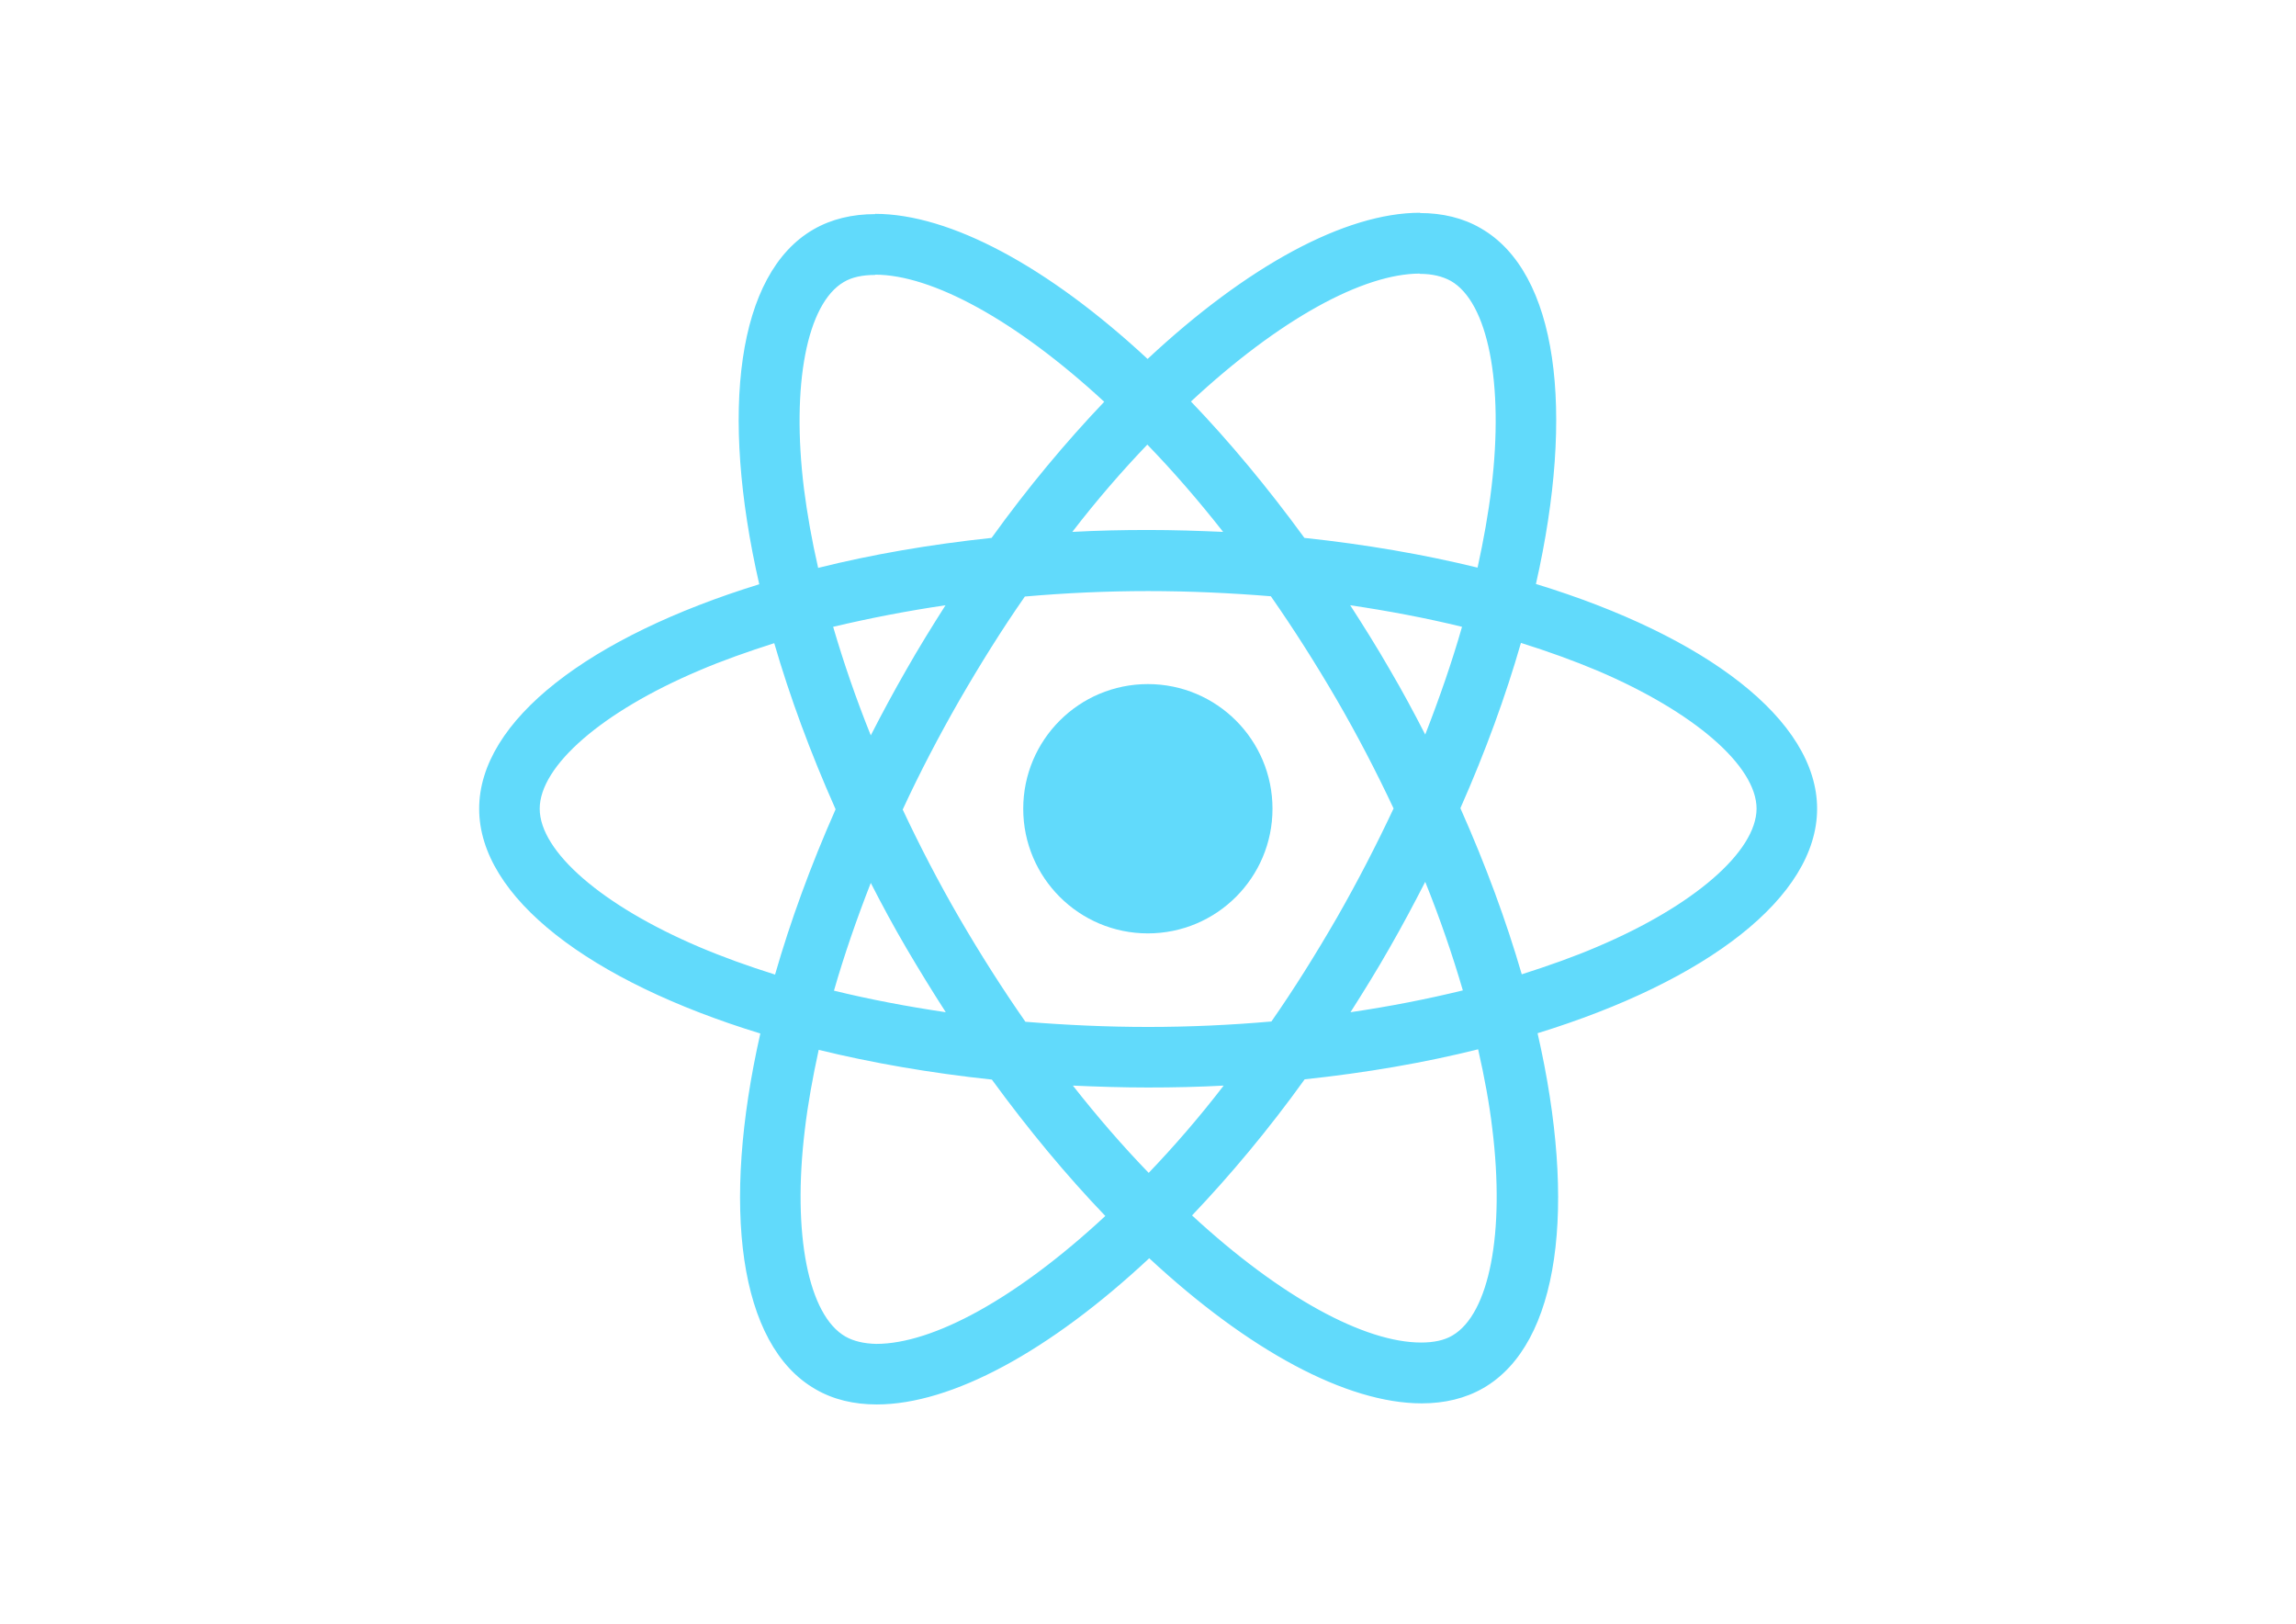
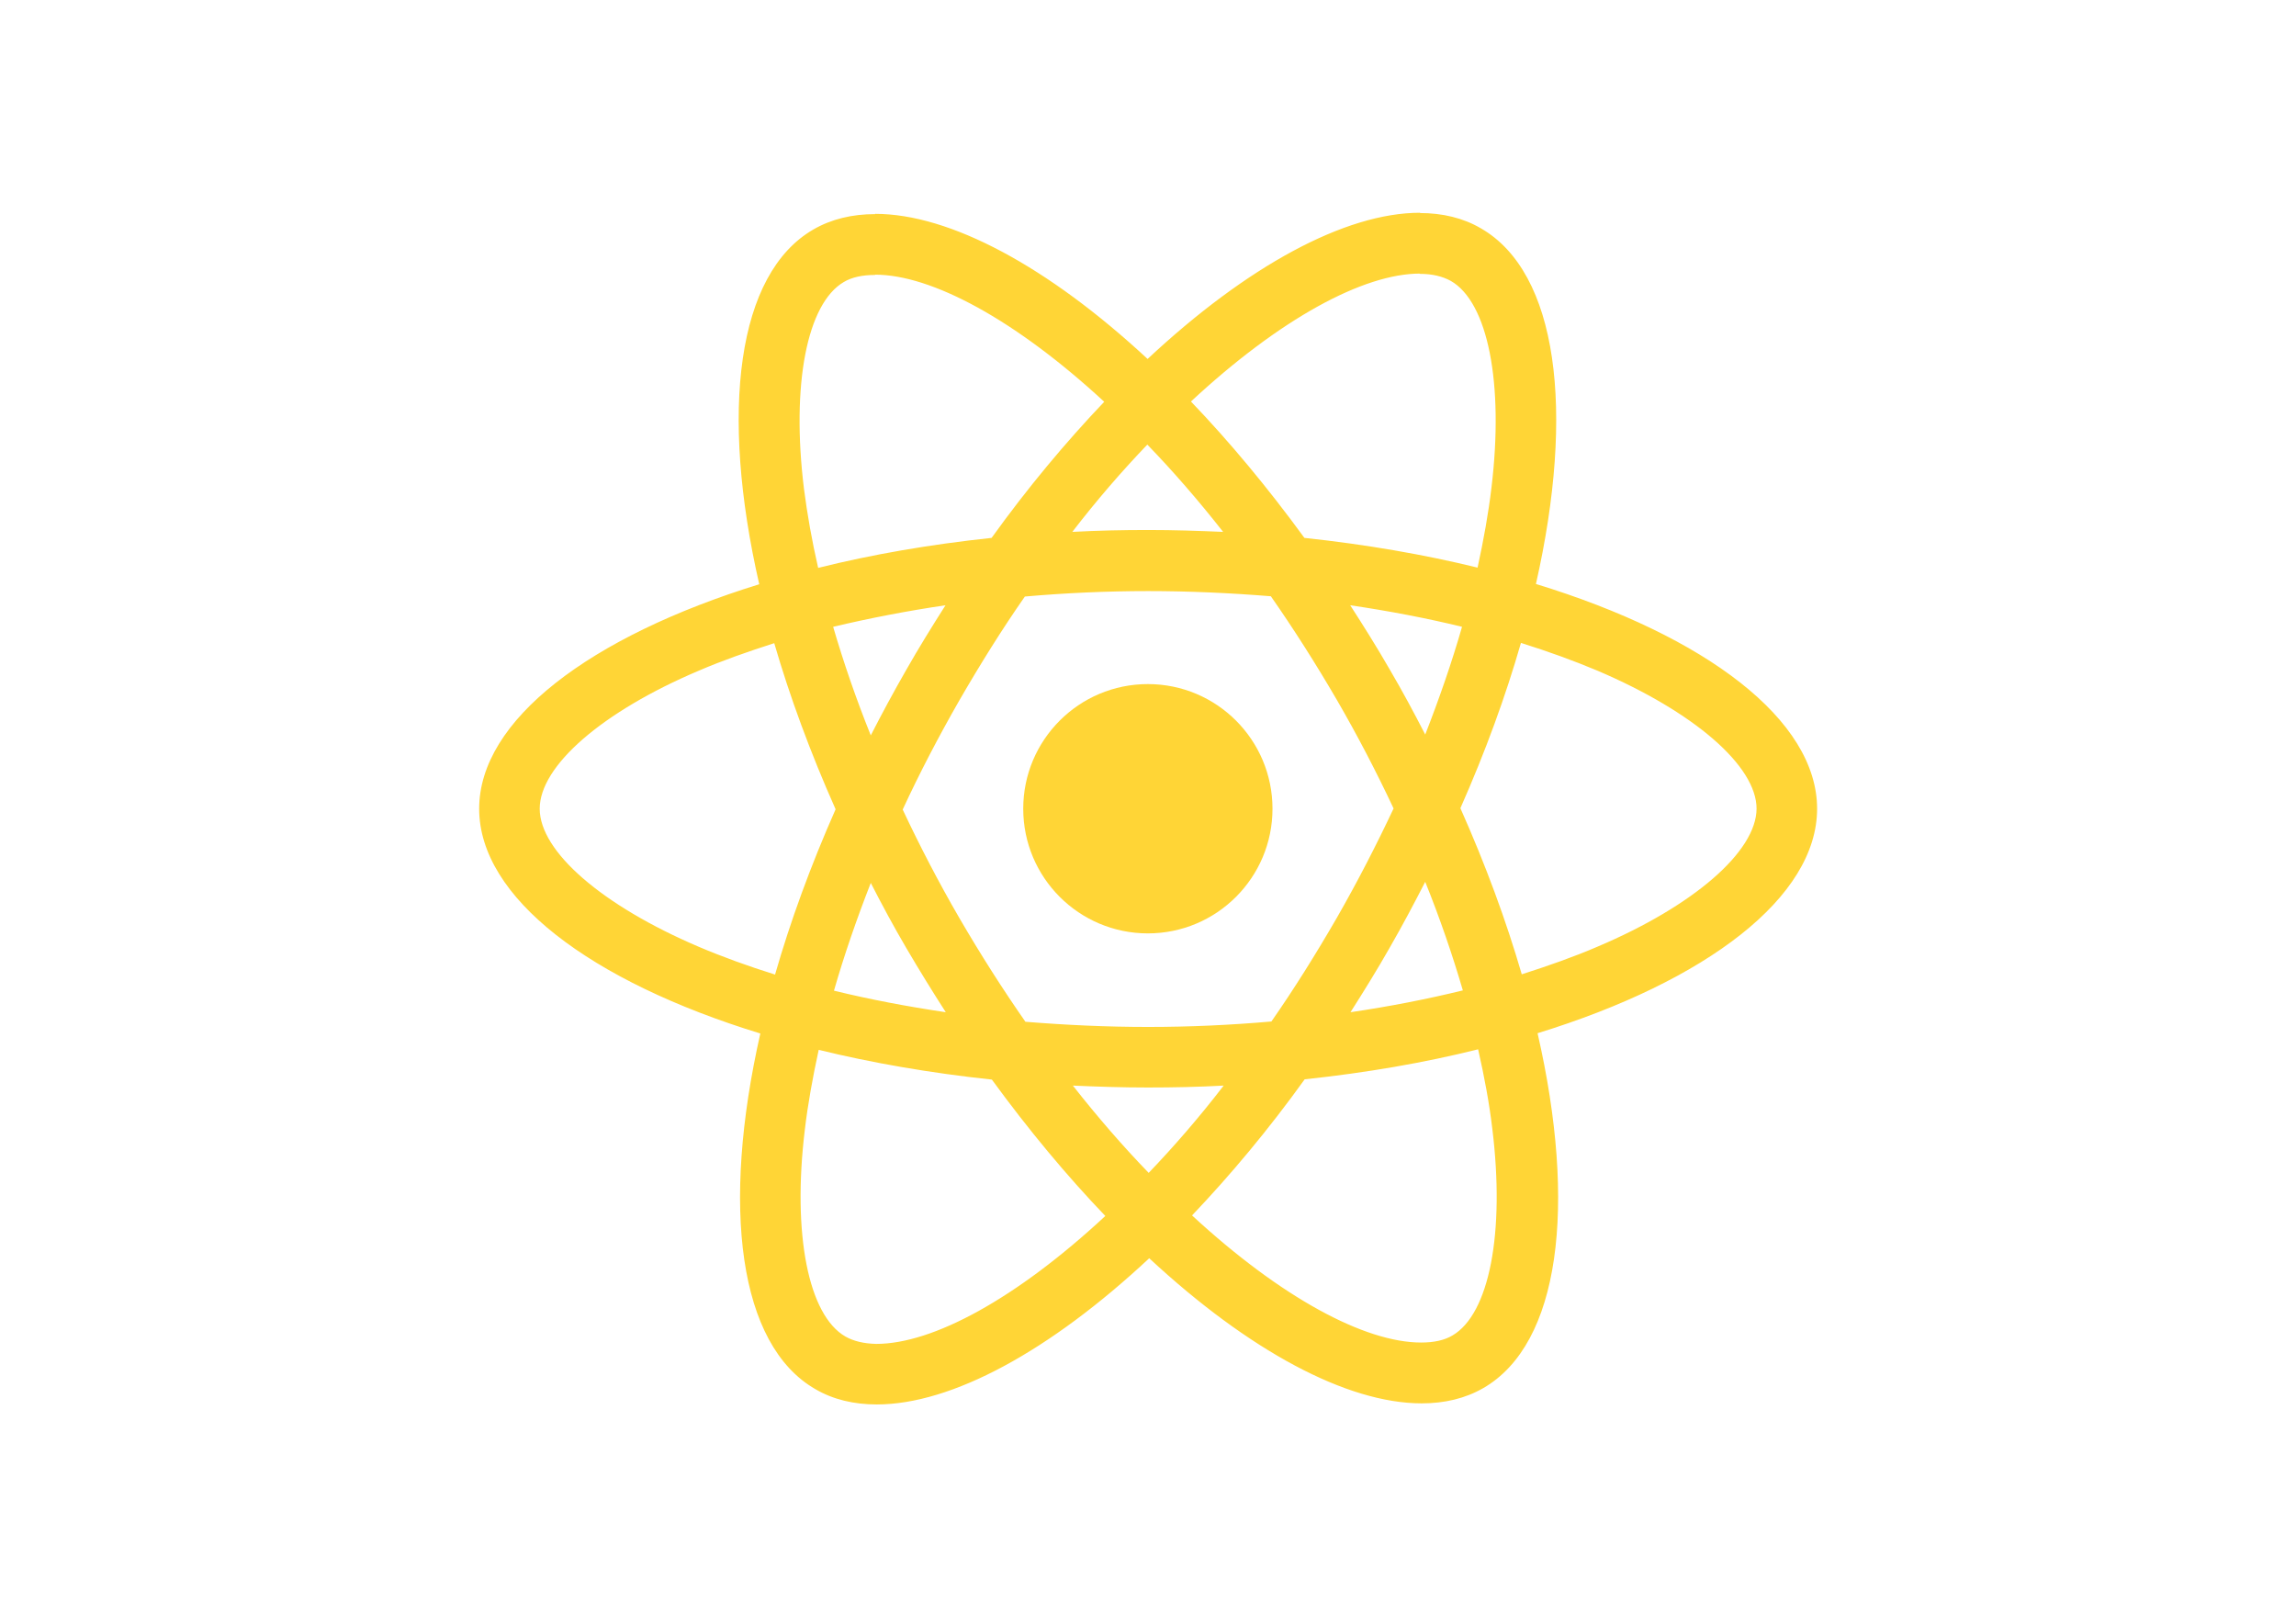
<svg xmlns="http://www.w3.org/2000/svg" viewBox="0 0 841.9 595.3">
-   <g fill="#61DAFB">
+   <g fill="#FFD536">
    <path d="M666.3 296.5c0-32.5-40.7-63.3-103.1-82.4 14.4-63.6 8-114.2-20.2-130.4-6.5-3.8-14.1-5.6-22.4-5.6v22.3c4.6 0 8.3.9 11.4 2.6 13.6 7.8 19.5 37.5 14.9 75.7-1.1 9.4-2.9 19.3-5.1 29.4-19.6-4.8-41-8.5-63.5-10.9-13.5-18.5-27.5-35.3-41.6-50 32.6-30.3 63.2-46.9 84-46.9V78c-27.5 0-63.5 19.6-99.9 53.6-36.4-33.8-72.4-53.2-99.9-53.2v22.3c20.7 0 51.4 16.5 84 46.6-14 14.7-28 31.4-41.3 49.9-22.6 2.4-44 6.1-63.6 11-2.3-10-4-19.7-5.2-29-4.7-38.2 1.1-67.9 14.6-75.8 3-1.8 6.9-2.6 11.5-2.6V78.5c-8.4 0-16 1.8-22.6 5.6-28.1 16.2-34.4 66.7-19.9 130.1-62.2 19.2-102.7 49.9-102.7 82.3 0 32.5 40.7 63.3 103.1 82.4-14.4 63.6-8 114.2 20.2 130.4 6.5 3.8 14.1 5.6 22.5 5.6 27.5 0 63.5-19.6 99.9-53.6 36.4 33.8 72.4 53.2 99.9 53.2 8.4 0 16-1.8 22.6-5.6 28.1-16.2 34.4-66.7 19.9-130.1 62-19.1 102.5-49.9 102.5-82.3zm-130.2-66.7c-3.7 12.9-8.3 26.2-13.5 39.5-4.1-8-8.4-16-13.1-24-4.6-8-9.5-15.8-14.4-23.4 14.2 2.1 27.9 4.7 41 7.9zm-45.8 106.5c-7.8 13.5-15.8 26.3-24.1 38.2-14.9 1.3-30 2-45.2 2-15.1 0-30.2-.7-45-1.9-8.3-11.9-16.4-24.6-24.2-38-7.6-13.1-14.5-26.4-20.8-39.8 6.2-13.4 13.2-26.8 20.7-39.9 7.8-13.5 15.8-26.3 24.1-38.2 14.9-1.3 30-2 45.2-2 15.1 0 30.2.7 45 1.9 8.3 11.9 16.4 24.6 24.2 38 7.6 13.1 14.5 26.4 20.8 39.8-6.3 13.4-13.2 26.8-20.7 39.9zm32.3-13c5.4 13.4 10 26.8 13.8 39.8-13.1 3.2-26.9 5.9-41.2 8 4.9-7.7 9.8-15.6 14.4-23.7 4.6-8 8.9-16.1 13-24.1zM421.2 430c-9.3-9.6-18.6-20.3-27.8-32 9 .4 18.2.7 27.5.7 9.4 0 18.7-.2 27.8-.7-9 11.7-18.3 22.4-27.5 32zm-74.4-58.9c-14.2-2.1-27.9-4.7-41-7.9 3.7-12.9 8.3-26.2 13.5-39.5 4.1 8 8.4 16 13.1 24 4.7 8 9.5 15.8 14.4 23.4zM420.7 163c9.3 9.6 18.6 20.3 27.8 32-9-.4-18.2-.7-27.5-.7-9.4 0-18.7.2-27.8.7 9-11.7 18.3-22.4 27.5-32zm-74 58.9c-4.9 7.7-9.8 15.6-14.4 23.7-4.6 8-8.9 16-13 24-5.4-13.4-10-26.8-13.8-39.8 13.1-3.1 26.9-5.8 41.2-7.9zm-90.5 125.2c-35.4-15.1-58.3-34.9-58.3-50.6 0-15.7 22.9-35.6 58.3-50.6 8.6-3.7 18-7 27.7-10.1 5.7 19.6 13.2 40 22.5 60.9-9.2 20.8-16.6 41.1-22.2 60.6-9.9-3.1-19.3-6.5-28-10.2zM310 490c-13.6-7.8-19.5-37.5-14.9-75.7 1.1-9.4 2.9-19.3 5.1-29.4 19.6 4.8 41 8.5 63.5 10.9 13.5 18.5 27.5 35.3 41.6 50-32.6 30.3-63.2 46.9-84 46.9-4.5-.1-8.3-1-11.3-2.7zm237.2-76.2c4.7 38.2-1.1 67.9-14.6 75.8-3 1.8-6.9 2.6-11.5 2.6-20.7 0-51.4-16.5-84-46.6 14-14.7 28-31.4 41.3-49.9 22.6-2.4 44-6.1 63.6-11 2.3 10.1 4.1 19.8 5.2 29.1zm38.5-66.7c-8.6 3.7-18 7-27.7 10.1-5.7-19.6-13.2-40-22.5-60.9 9.2-20.8 16.6-41.1 22.2-60.6 9.9 3.1 19.3 6.5 28.1 10.2 35.4 15.1 58.3 34.9 58.3 50.6-.1 15.7-23 35.6-58.4 50.6zM320.8 78.4z" />
    <circle cx="420.9" cy="296.5" r="45.7" />
    <path d="M520.5 78.1z" />
  </g>
</svg>
